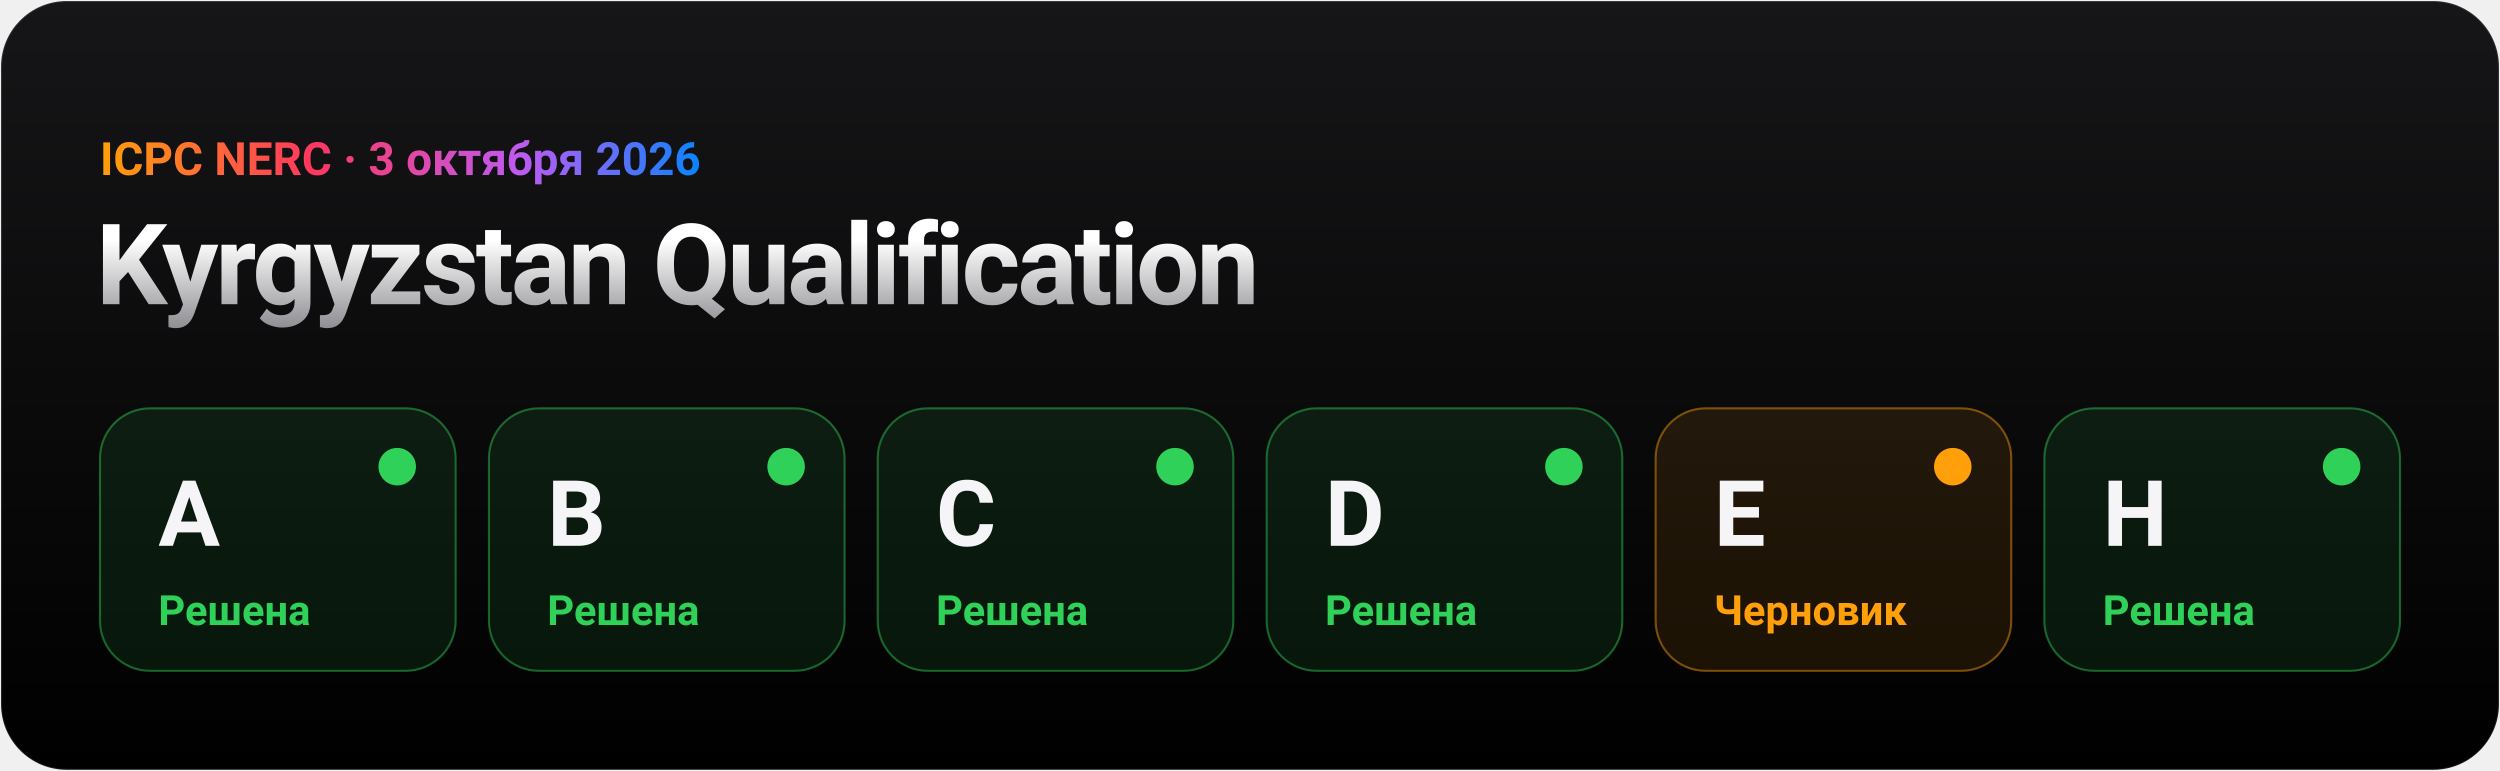
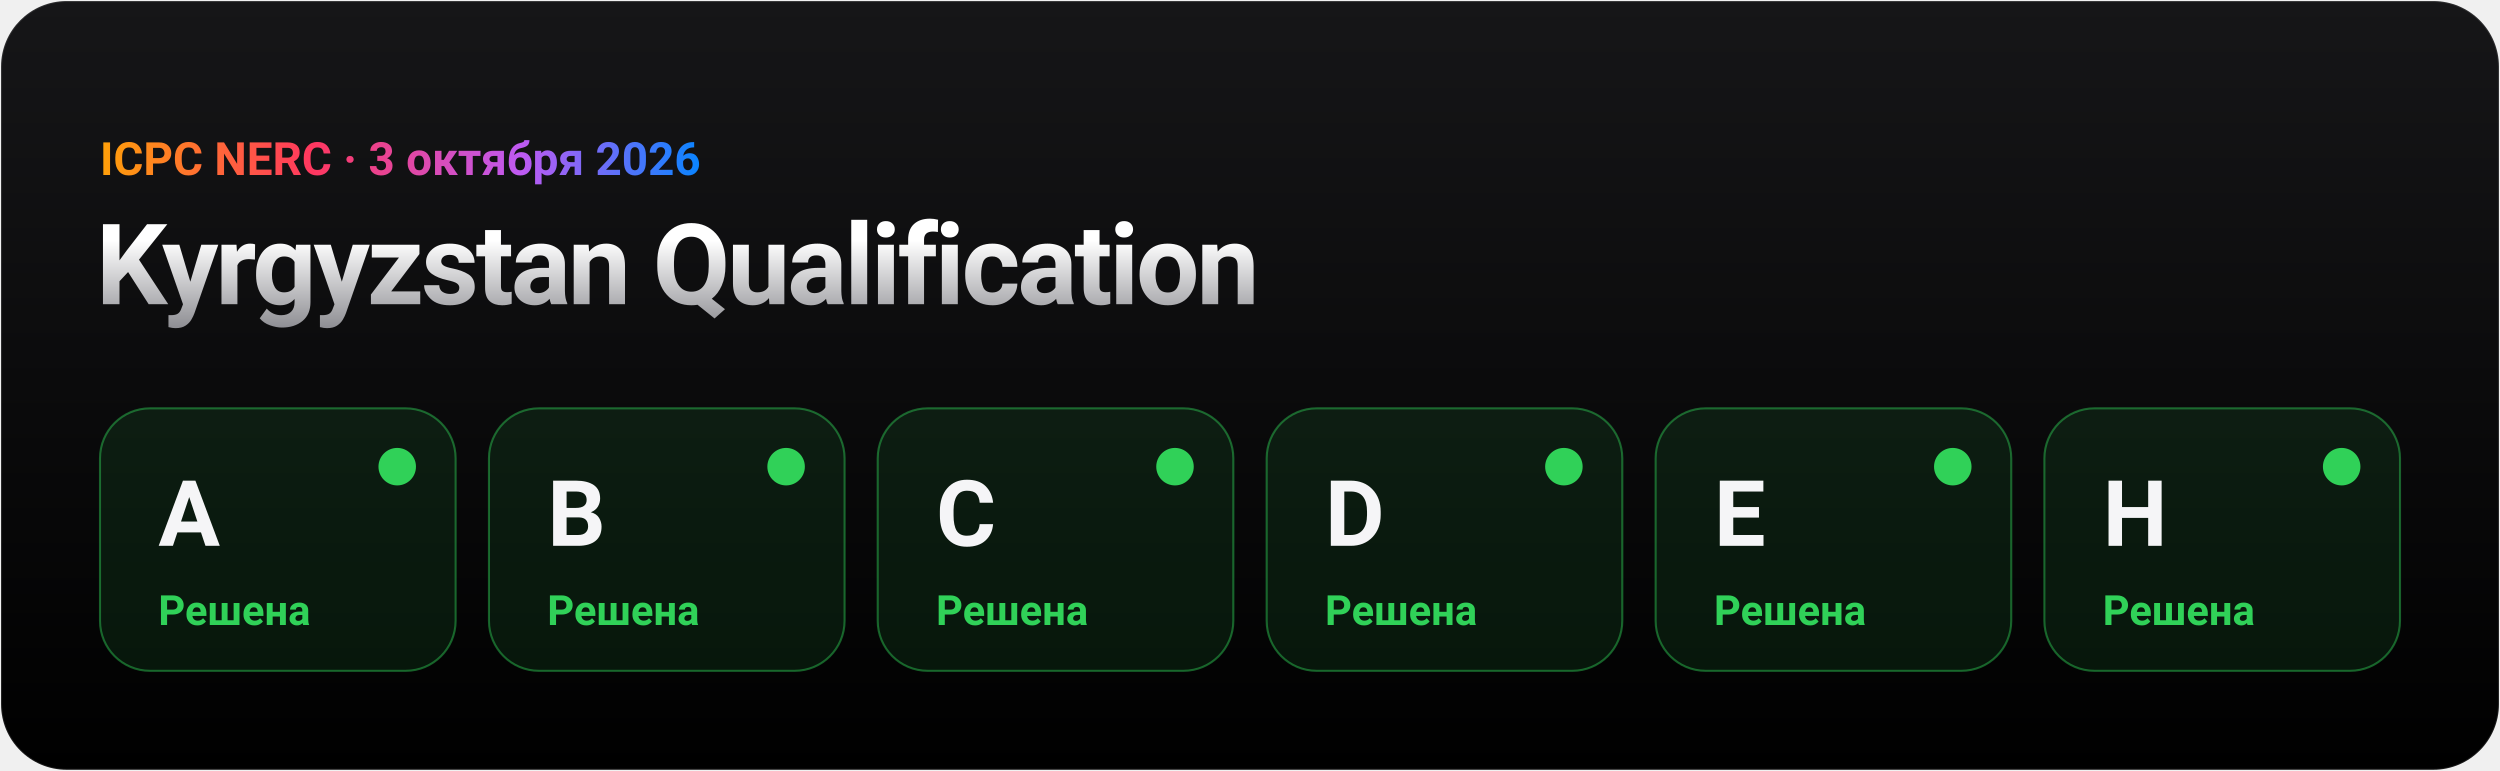
- <svg xmlns="http://www.w3.org/2000/svg" width="1200" height="370" viewBox="0 0 1200 370" role="img" aria-label="ICPC NERC Kyrgyzstan Qualification, 3 октября 2026: A — решена; B — решена; C — решена; D — решена; E — черновик; H — решена">
+ <svg xmlns="http://www.w3.org/2000/svg" width="1200" height="370" viewBox="0 0 1200 370" role="img" aria-label="ICPC NERC Kyrgyzstan Qualification, 3 октября 2026: A — решена; B — решена; C — решена; D — решена; E — решена; H — решена">
  <defs>
    <linearGradient id="tile" x1="0" y1="0" x2="0" y2="1">
      <stop offset="0" stop-color="#161618" />
      <stop offset="1" stop-color="#000000" />
    </linearGradient>
    <linearGradient id="titanium" x1="0" y1="0" x2="0" y2="1">
      <stop offset="0.2" stop-color="#ffffff" />
      <stop offset="1" stop-color="#8e8e93" />
    </linearGradient>
    <linearGradient id="ai" x1="0" y1="0" x2="1" y2="0">
      <stop offset="0" stop-color="#ff9f0a" />
      <stop offset="0.35" stop-color="#ff375f" />
      <stop offset="0.7" stop-color="#bf5af2" />
      <stop offset="1" stop-color="#0a84ff" />
    </linearGradient>
  </defs>
  <g font-family="-apple-system, BlinkMacSystemFont, 'SF Pro Display', 'Segoe UI', Roboto, Helvetica, Arial, sans-serif">
    <rect x="0.5" y="0.5" width="1199" height="369" rx="31.5" fill="url(#tile)" stroke="#ffffff" stroke-opacity="0.1" />
    <g font-weight="600">
      <text x="48" y="84" font-size="22" fill="url(#ai)">ICPC NERC · 3 октября 2026</text>
      <text x="46" y="146" font-size="54" font-weight="700" letter-spacing="-1.5" fill="url(#titanium)">Kyrgyzstan Qualification</text>
      <g>
        <animate attributeName="opacity" values="0;0;1" keyTimes="0;0.00;1" dur="0.5s" fill="freeze" />
        <rect x="48.0" y="196" width="170.7" height="126" rx="24" fill="#30d158" fill-opacity="0.1" stroke="#30d158" stroke-opacity="0.45" />
        <text x="76.0" y="262" font-size="44" font-weight="700" fill="#f5f5f7">A</text>
        <circle cx="190.667" cy="224" r="9" fill="#30d158" />
        <text x="76.0" y="300" font-size="20" fill="#30d158">Решена</text>
      </g>
      <g>
        <animate attributeName="opacity" values="0;0;1" keyTimes="0;0.17;1" dur="0.6s" fill="freeze" />
        <rect x="234.7" y="196" width="170.7" height="126" rx="24" fill="#30d158" fill-opacity="0.1" stroke="#30d158" stroke-opacity="0.45" />
        <text x="262.7" y="262" font-size="44" font-weight="700" fill="#f5f5f7">B</text>
        <circle cx="377.333" cy="224" r="9" fill="#30d158" />
        <text x="262.7" y="300" font-size="20" fill="#30d158">Решена</text>
      </g>
      <g>
        <animate attributeName="opacity" values="0;0;1" keyTimes="0;0.29;1" dur="0.7s" fill="freeze" />
        <rect x="421.3" y="196" width="170.7" height="126" rx="24" fill="#30d158" fill-opacity="0.1" stroke="#30d158" stroke-opacity="0.45" />
        <text x="449.3" y="262" font-size="44" font-weight="700" fill="#f5f5f7">C</text>
        <circle cx="564.0" cy="224" r="9" fill="#30d158" />
        <text x="449.3" y="300" font-size="20" fill="#30d158">Решена</text>
      </g>
      <g>
        <animate attributeName="opacity" values="0;0;1" keyTimes="0;0.38;1" dur="0.8s" fill="freeze" />
        <rect x="608.0" y="196" width="170.7" height="126" rx="24" fill="#30d158" fill-opacity="0.1" stroke="#30d158" stroke-opacity="0.45" />
        <text x="636.0" y="262" font-size="44" font-weight="700" fill="#f5f5f7">D</text>
        <circle cx="750.667" cy="224" r="9" fill="#30d158" />
        <text x="636.0" y="300" font-size="20" fill="#30d158">Решена</text>
      </g>
      <g>
        <animate attributeName="opacity" values="0;0;1" keyTimes="0;0.44;1" dur="0.9s" fill="freeze" />
-         <rect x="794.7" y="196" width="170.7" height="126" rx="24" fill="#ff9f0a" fill-opacity="0.1" stroke="#ff9f0a" stroke-opacity="0.45" />
+         <rect x="794.7" y="196" width="170.7" height="126" rx="24" fill="#30d158" fill-opacity="0.1" stroke="#30d158" stroke-opacity="0.45" />
        <text x="822.7" y="262" font-size="44" font-weight="700" fill="#f5f5f7">E</text>
-         <circle cx="937.333" cy="224" r="9" fill="#ff9f0a" />
-         <text x="822.7" y="300" font-size="20" fill="#ff9f0a">Черновик</text>
+         <circle cx="937.333" cy="224" r="9" fill="#30d158" />
+         <text x="822.7" y="300" font-size="20" fill="#30d158">Решена</text>
      </g>
      <g>
        <animate attributeName="opacity" values="0;0;1" keyTimes="0;0.50;1" dur="1.0s" fill="freeze" />
        <rect x="981.3" y="196" width="170.7" height="126" rx="24" fill="#30d158" fill-opacity="0.1" stroke="#30d158" stroke-opacity="0.45" />
        <text x="1009.3" y="262" font-size="44" font-weight="700" fill="#f5f5f7">H</text>
        <circle cx="1124.0" cy="224" r="9" fill="#30d158" />
        <text x="1009.3" y="300" font-size="20" fill="#30d158">Решена</text>
      </g>
    </g>
  </g>
</svg>
